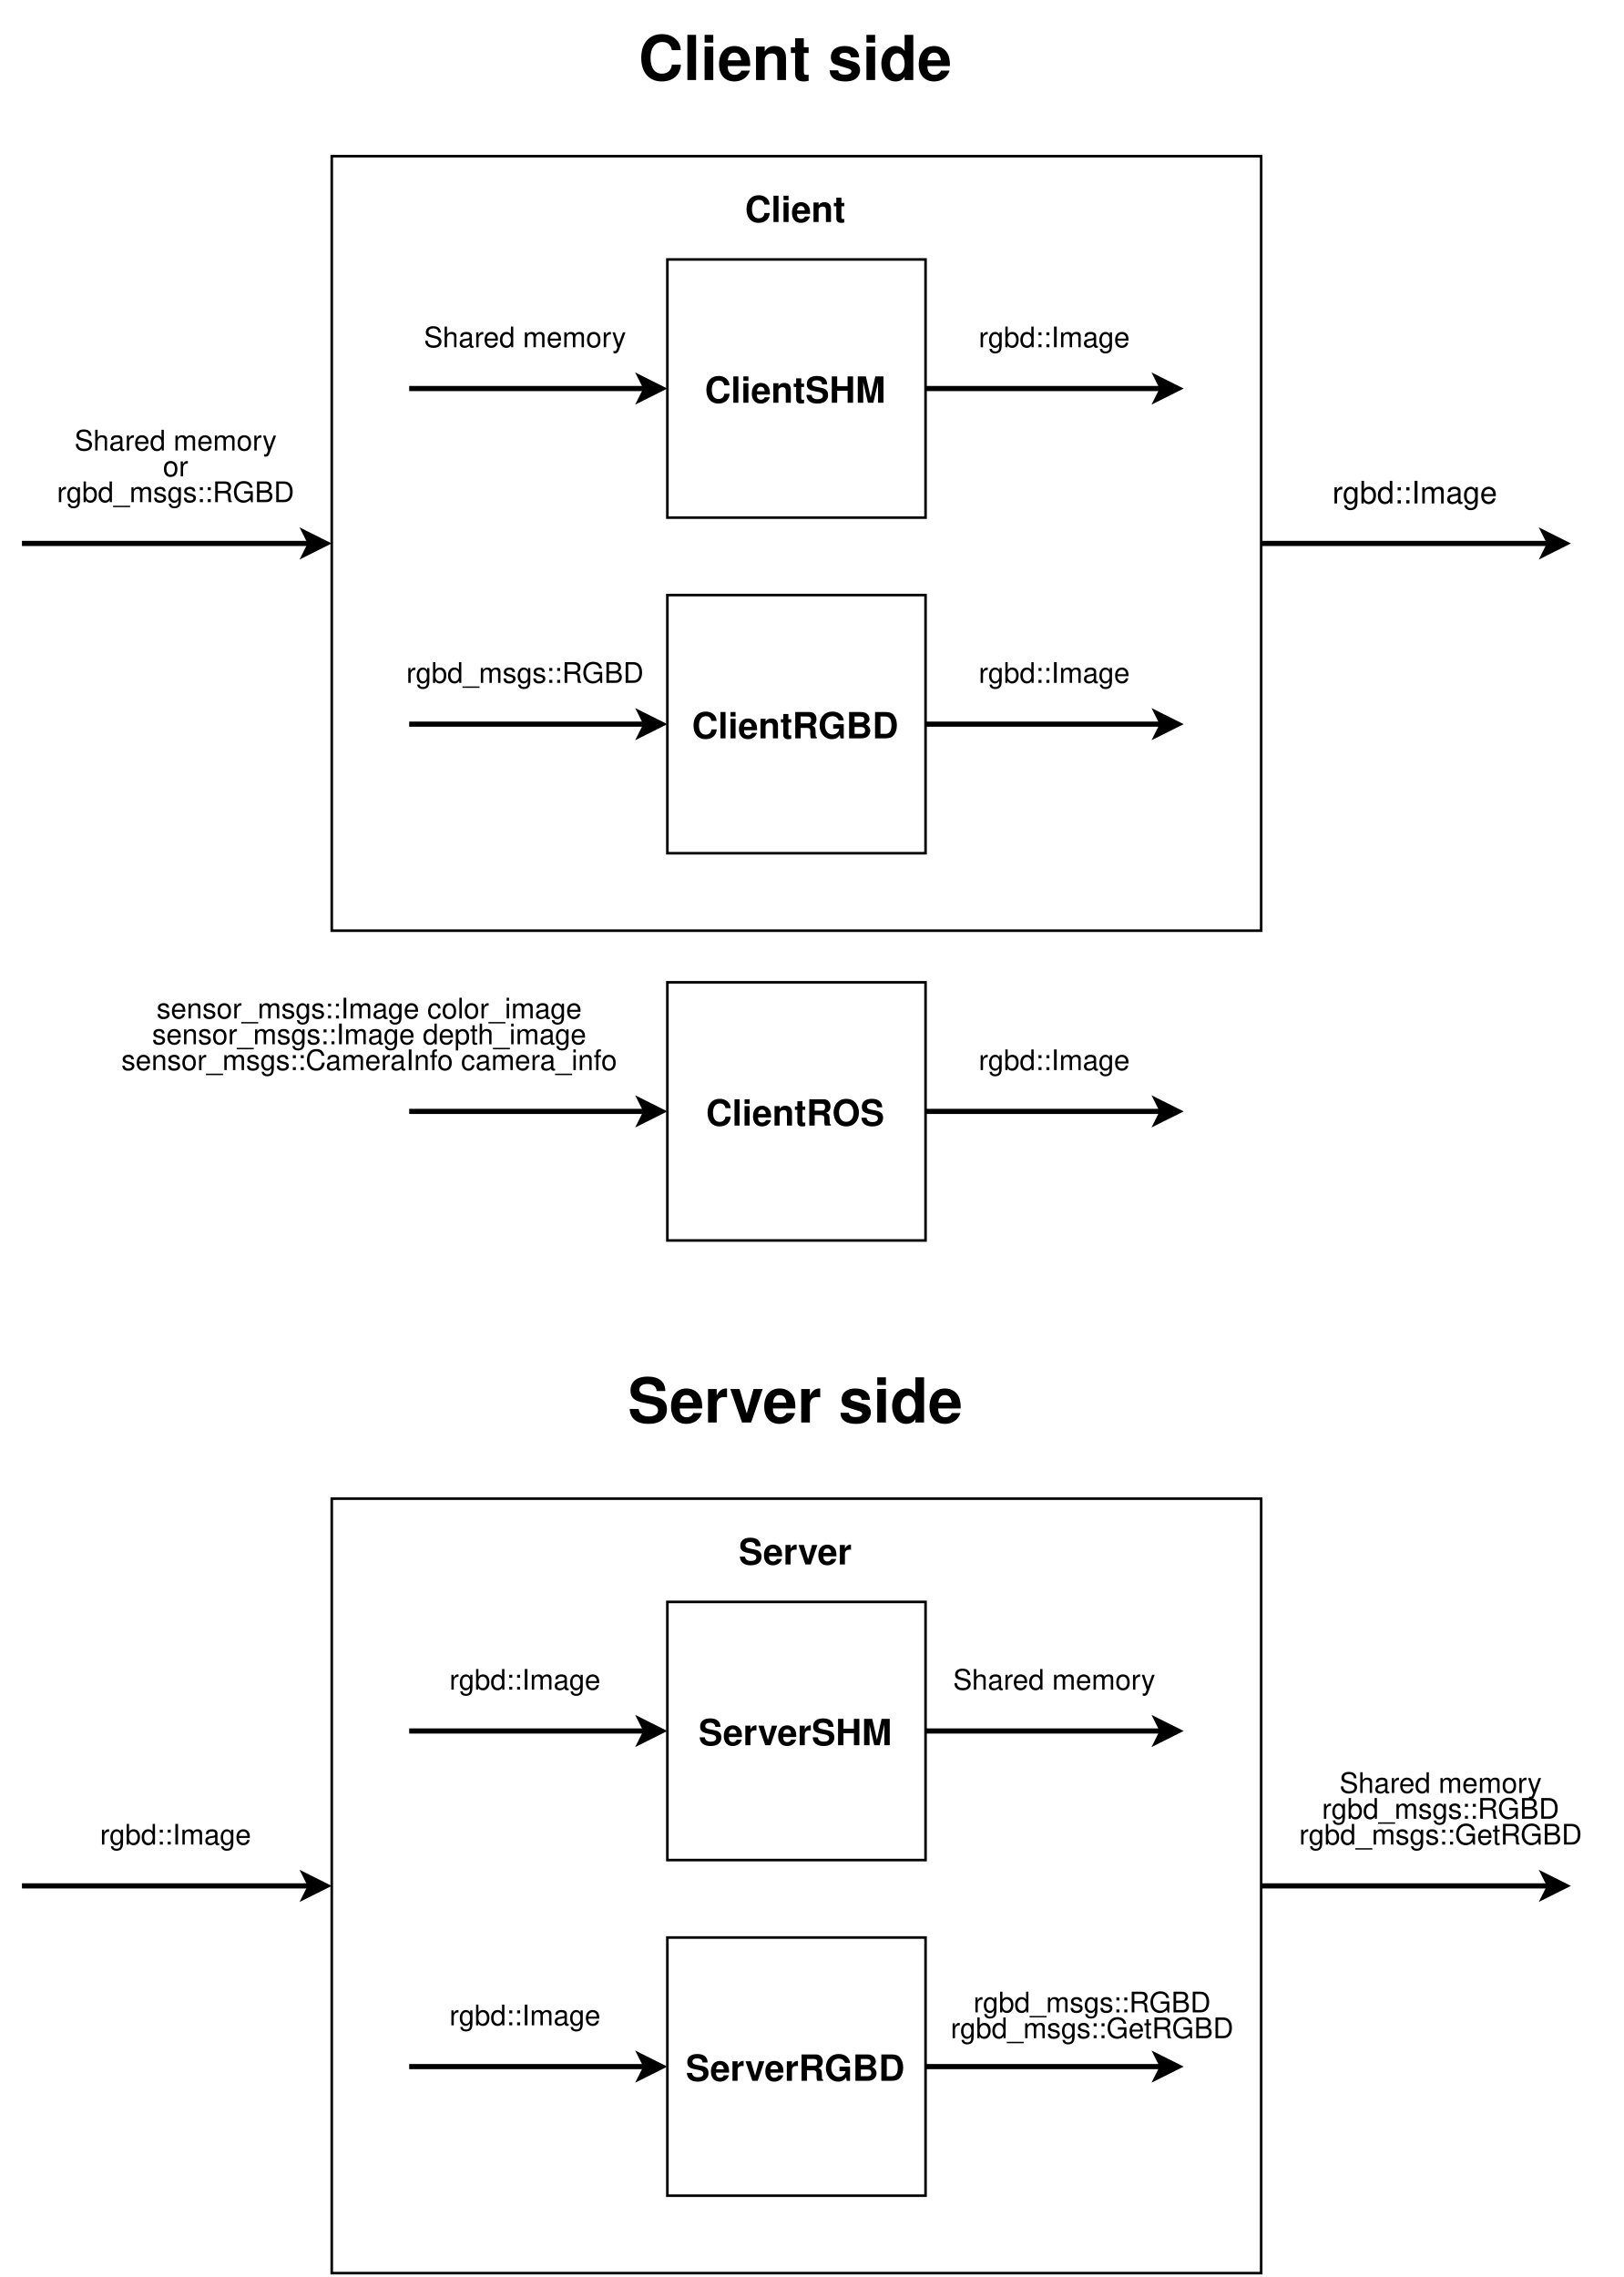
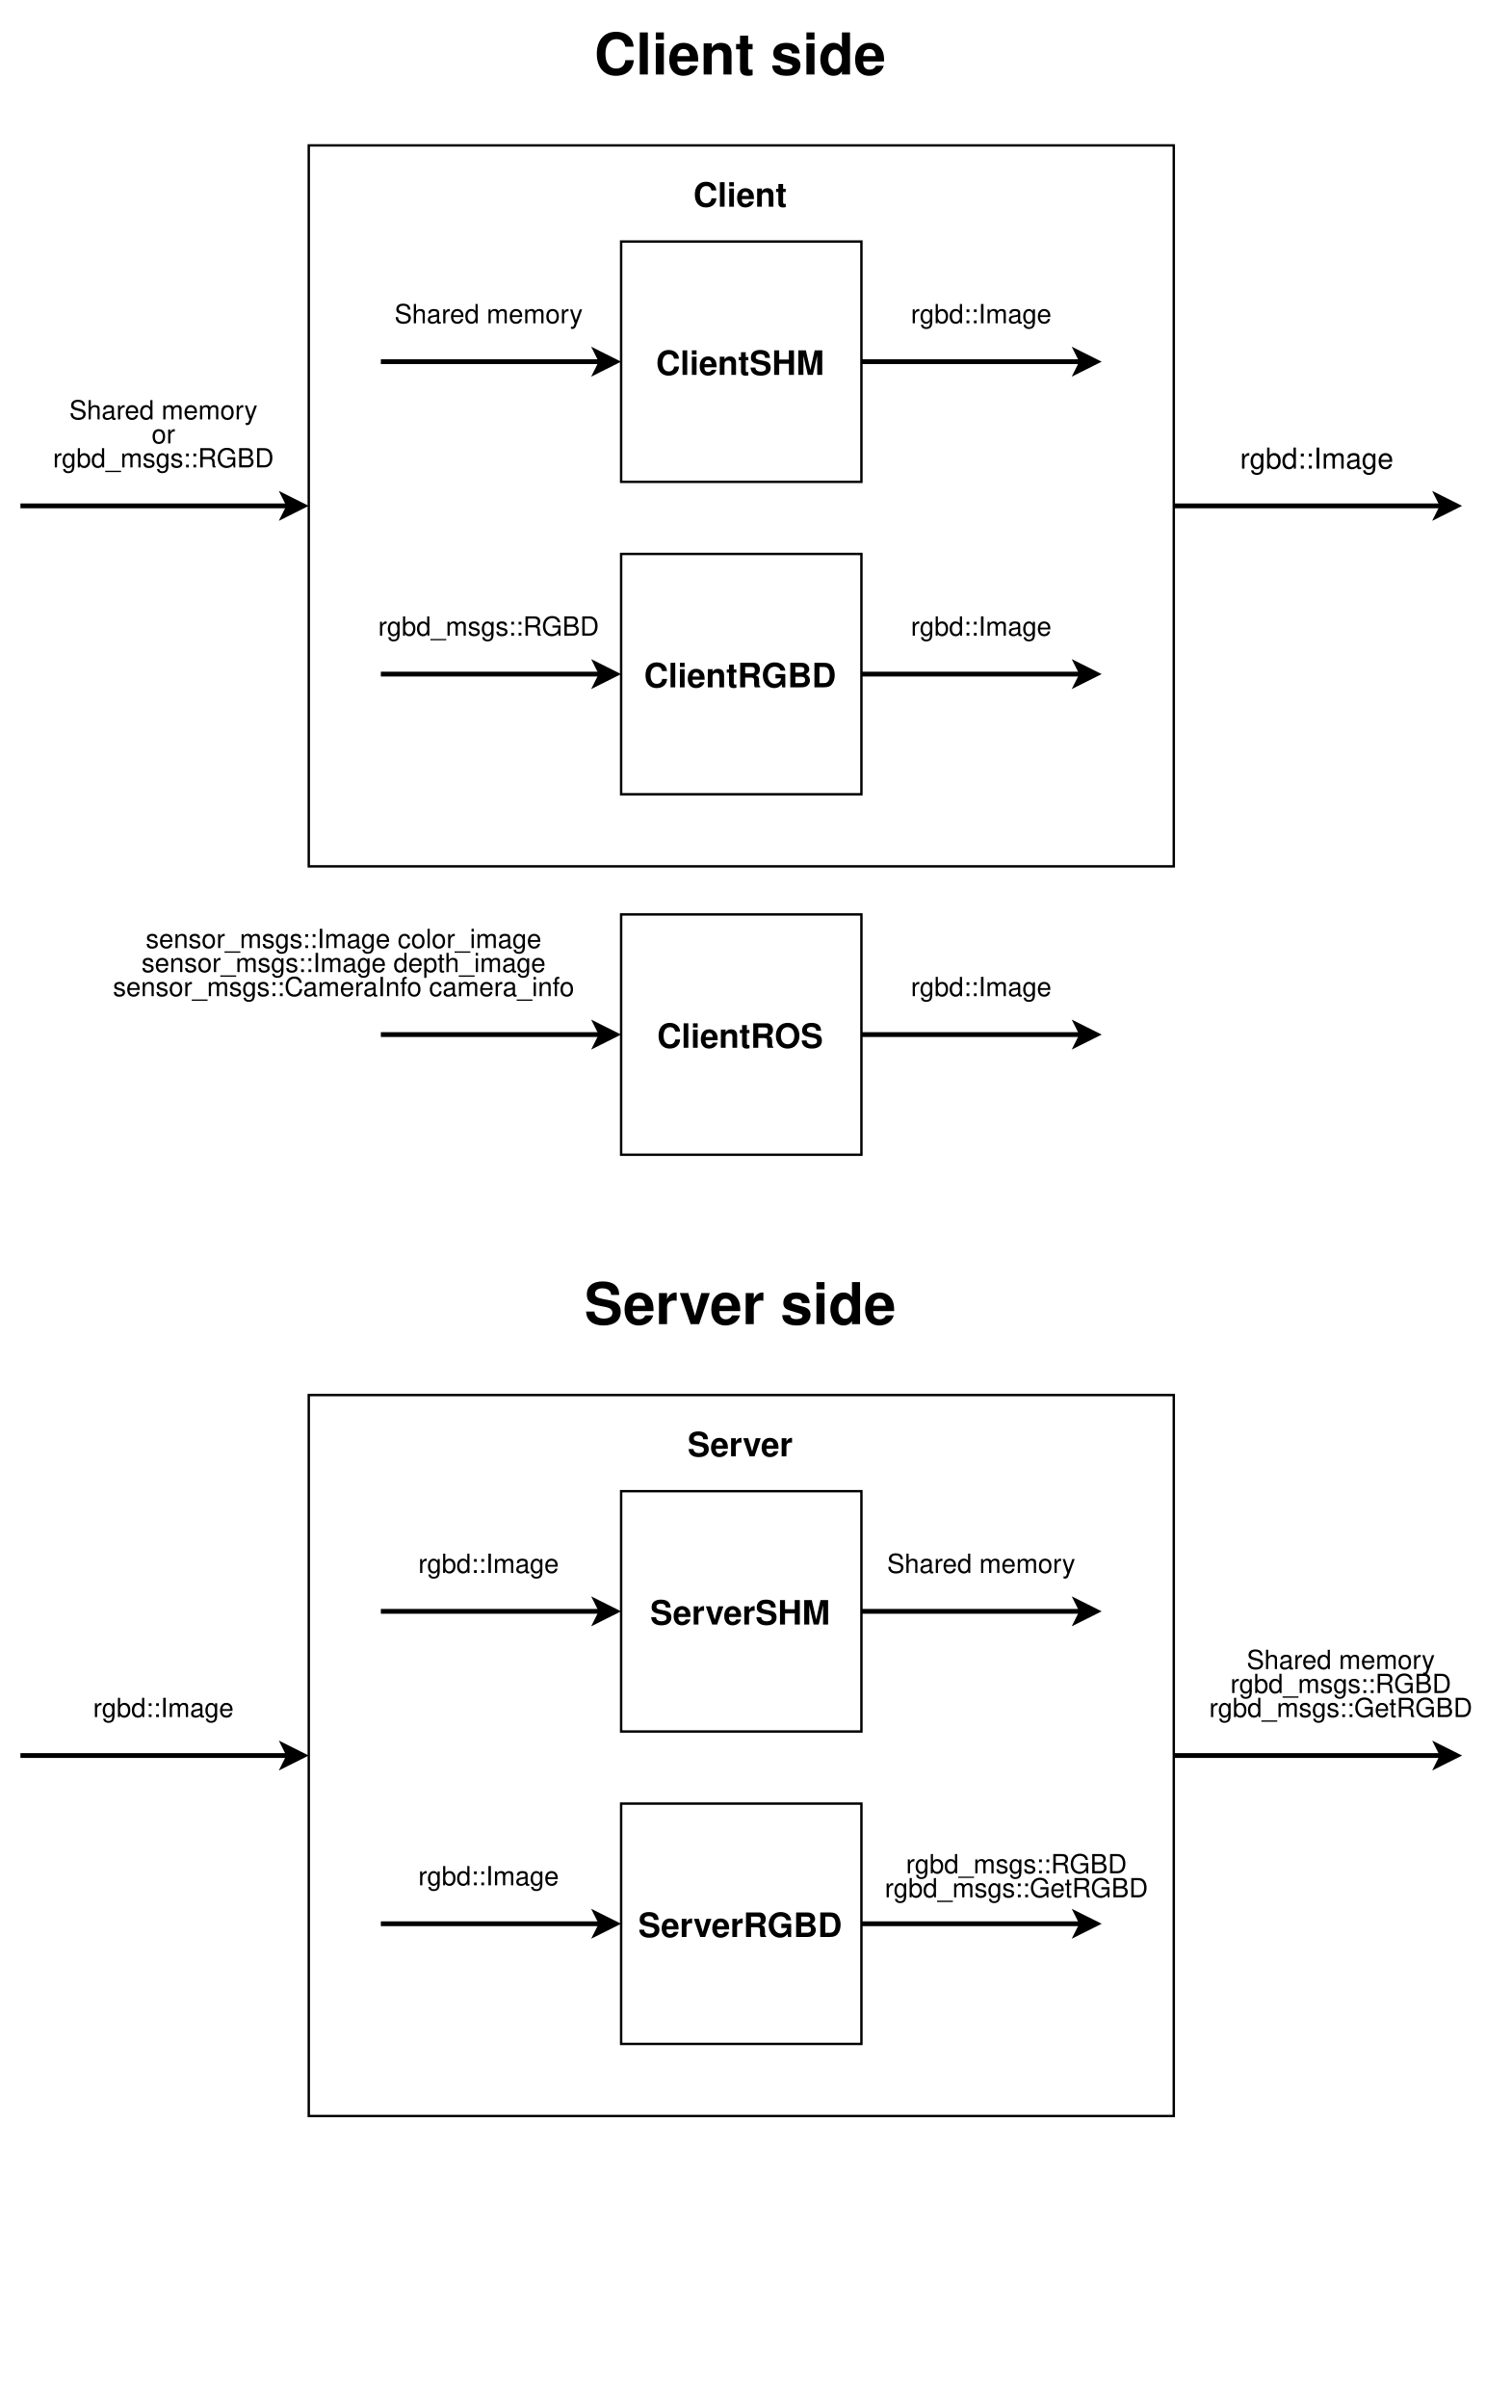
- <svg xmlns="http://www.w3.org/2000/svg" xmlns:xlink="http://www.w3.org/1999/xlink" version="1.1" width="629px" height="882px" viewBox="-0.5 -0.5 629 882" content="&lt;mxfile host=&quot;Electron&quot; modified=&quot;2020-05-23T10:12:28.073Z&quot; agent=&quot;5.0 (X11; Linux x86_64) AppleWebKit/537.36 (KHTML, like Gecko) draw.io/13.0.3 Chrome/80.0.399.163 Electron/8.2.1 Safari/537.36&quot; etag=&quot;0W41wdUiiEwu5qAY03oX&quot; version=&quot;13.0.3&quot; type=&quot;device&quot;&gt;&lt;diagram name=&quot;Page-1&quot; id=&quot;9f46799a-70d6-7492-0946-bef42562c5a5&quot;&gt;7Vtdc5s4FP01fnQGEAb7MXbdtDvNZLfenc7uS0YxMqYF5BVyYvfXrzASX5Lt2A2gCevJZMwFJHHPuUdXV3gAZtHujsDN+h57KBxYhrcbgA8Dy5oAl/1PDfvMMHKczOCTwMtMZmFYBD8RNxrcug08lFQupBiHNNhUjUscx2hJKzZICH6pXrbCYbXXDfSRZFgsYShbvwUeXWfWseUW9k8o8NeiZ9OZZGee4PKHT/A25v3FOEbZmQiKZvgzJmvo4ZeSCcwHYEYwptm3aDdDYepV4bHsvo9HzuZDJiimr7nBM76bf81X49m/P0Hw28fbZzAPhiZ/wmcYbrkv+GjpXjgHecxX/BATusY+jmE4L6zTgwNQ2o/BjoprvmC8YUaTGb8jSvcceLilmJlWOKbcYtrsOKEE/8j9z/wzzYaS9n/0mQVbIPERN83+/ra/f/gnQovdcDt9efpj+jAcjqzc5YzECEeIkj27kTPYuDEdh/uCc3hoc+AICiENnqtjgJxxft5U3vrvOGCjy5s2JzeT0mc8dirdWEb1/KTafoK3ZIl4k2V0RS/iQrxaJahyDftSetTCdODFBRwRlChxhPhP7I5b9vc5SkOrC8pYSsqE8AmF0zwqZzjEhJ06xOUlhMr8fgWhcljfhDyOaOd1bMnCoC22nPBLhS2zMEB8QGWSnIYq2cBlEPtTTCmOOE247c8DRYaWYwhK8EZNhaqsgjBUskAB+jMiFO1KpqN6YdpVXBx++FLMHkDY1qWZAxjGcQpUoLjU77Yj+X2xZo/opXMRijDvoo0olaOSA/eVO8I0Xhmp1yg9AMoobzpSTbfKCHNUQ7pdJVdzZKyNkl+n3NcIdUd8sM/xQQOtFq6RtHrx6V5iQjdCa9XdaMhKm9vKSms2p7QTZRQ9RomfZKH09W76oSdqOzK1UFtrrJ/aioDvldp2xIe62kp80EBthWsktVXKhR5yyxLWFuVWXaKQJykdlp9mo8vPs7rrgFZk9nTtwgWdqq6aLrZEl0748asVrbNKe4YBQ9BMBULCXANldWSJWCDCVE9C/g1rDmUtrmt1KzWH0bjzooMjB5s+KU6babDY7+g4DXZc/dJgZyQHpzaFqabS4I74UE+DJT7oINaKQuVBrPUtOuRzYHdFB0feqOup0k60UNpxHWkdlFYu73ZPii9olcJpGb+mp92gXtdTCXUd9FQuR2pfVnBHnQuqK1djug+WQkFPhstZkRTufm24vNFasS6SNjBujNKn1qAGkunqvIBpKjm9lB0NiekZdmggrWLAsrQ+LNTKeqIocBrNdnQXKEoGbeuunMiK90OMJPDkeGOPSvPwOO+1EgyWCobUecEShrdh4MfMFgWed4hayA1LNhZErg+/C9CxFWioCjh2Y2DIGaMonPUWDFFdU635mgJHXcm+bp/5QogkTx/FpDqtSXshitrpEQwUSB2Hpbb9rxIwS4GK1RQqlpw3Mnf2CwS3axCAJevWmZri+0ZE8f5hy4jIWzAJihNMSnLF82ljmbr6MVBm1+8LJvt8+pWvvdqBSV7vHIXJQxu67iVMk85hkvdMJJhmMEIEfo5XOA2pw8FjcDjqE1a24n3AlrFS5NC9motGRhUSR5Wj2a1C8n/mrIBFoWrtwiI6Ow7LHVJXrd83Mq7qneZ2kZEXNb1EBtT3KdyRjEyrs4str3T6J2USLE5zsLDD4je5WSG5+MkzmP8H&lt;/diagram&gt;&lt;/mxfile&gt;">
+ <svg xmlns="http://www.w3.org/2000/svg" xmlns:xlink="http://www.w3.org/1999/xlink" version="1.1" width="629px" height="1002px" viewBox="-0.5 -0.5 629 1002">
  <defs />
  <g>
    <rect x="228" y="0" width="160" height="40" fill="none" stroke="none" pointer-events="all" />
    <g fill="#000000" font-family="Helvetica" font-weight="bold" text-anchor="middle" font-size="24px">
      <text x="307.5" y="30.5">Client side</text>
    </g>
    <path d="M 8 210 L 119.76 210" fill="none" stroke="#000000" stroke-width="2" stroke-miterlimit="10" pointer-events="stroke" />
    <path d="M 125.76 210 L 117.76 214 L 119.76 210 L 117.76 206 Z" fill="#000000" stroke="#000000" stroke-width="2" stroke-miterlimit="10" pointer-events="all" />
    <rect x="8" y="160" width="120" height="20" fill="none" stroke="none" pointer-events="all" />
    <g fill="#000000" font-family="Helvetica" text-anchor="middle" font-size="11px">
      <text x="67.5" y="174">Shared memory</text>
    </g>
    <rect x="8" y="170" width="120" height="20" fill="none" stroke="none" pointer-events="all" />
    <g fill="#000000" font-family="Helvetica" text-anchor="middle" font-size="11px">
      <text x="67.5" y="184">or</text>
    </g>
    <rect x="8" y="180" width="120" height="20" fill="none" stroke="none" pointer-events="all" />
    <g fill="#000000" font-family="Helvetica" text-anchor="middle" font-size="11px">
      <text x="67.5" y="194">rgbd_msgs::RGBD</text>
    </g>
    <path d="M 488 210 L 599.76 210" fill="none" stroke="#000000" stroke-width="2" stroke-miterlimit="10" pointer-events="stroke" />
    <path d="M 605.76 210 L 597.76 214 L 599.76 210 L 597.76 206 Z" fill="#000000" stroke="#000000" stroke-width="2" stroke-miterlimit="10" pointer-events="all" />
    <g fill="#000000" font-family="Helvetica" text-anchor="middle" font-size="12px">
      <text x="547.5" y="194.5">rgbd::Image</text>
    </g>
    <rect x="128" y="60" width="360" height="300" fill="none" stroke="#000000" pointer-events="all" />
    <g fill="#000000" font-family="Helvetica" font-weight="bold" text-anchor="middle" font-size="14px">
      <a xlink:href="classrgbd_1_1Client.html" target="_top">
        <text x="307.5" y="85.5">Client</text>
      </a>
    </g>
    <path d="M 158 150 L 249.76 150" fill="none" stroke="#000000" stroke-width="2" stroke-miterlimit="10" pointer-events="stroke" />
    <path d="M 255.76 150 L 247.76 154 L 249.76 150 L 247.76 146 Z" fill="#000000" stroke="#000000" stroke-width="2" stroke-miterlimit="10" pointer-events="all" />
    <g fill="#000000" font-family="Helvetica" text-anchor="middle" font-size="11px">
      <text x="202.84" y="134">Shared memory</text>
    </g>
    <path d="M 358 150 L 449.76 150" fill="none" stroke="#000000" stroke-width="2" stroke-miterlimit="10" pointer-events="stroke" />
    <path d="M 455.76 150 L 447.76 154 L 449.76 150 L 447.76 146 Z" fill="#000000" stroke="#000000" stroke-width="2" stroke-miterlimit="10" pointer-events="all" />
    <g fill="#000000" font-family="Helvetica" text-anchor="middle" font-size="11px">
      <text x="407.84" y="134">rgbd::Image</text>
    </g>
    <rect x="258" y="100" width="100" height="100" fill="none" stroke="#000000" pointer-events="all" />
    <g fill="#000000" font-family="Helvetica" font-weight="bold" text-anchor="middle" font-size="14px">
      <a xlink:href="classrgbd_1_1ClientSHM.html" target="_top">
        <text x="307.5" y="155.5">ClientSHM</text>
      </a>
    </g>
    <path d="M 158 280 L 249.76 280" fill="none" stroke="#000000" stroke-width="2" stroke-miterlimit="10" pointer-events="stroke" />
    <path d="M 255.76 280 L 247.76 284 L 249.76 280 L 247.76 276 Z" fill="#000000" stroke="#000000" stroke-width="2" stroke-miterlimit="10" pointer-events="all" />
    <g fill="#000000" font-family="Helvetica" text-anchor="middle" font-size="11px">
      <text x="202.84" y="264">rgbd_msgs::RGBD</text>
    </g>
    <path d="M 358 280 L 449.76 280" fill="none" stroke="#000000" stroke-width="2" stroke-miterlimit="10" pointer-events="stroke" />
    <path d="M 455.76 280 L 447.76 284 L 449.76 280 L 447.76 276 Z" fill="#000000" stroke="#000000" stroke-width="2" stroke-miterlimit="10" pointer-events="all" />
    <g fill="#000000" font-family="Helvetica" text-anchor="middle" font-size="11px">
      <text x="407.84" y="264">rgbd::Image</text>
    </g>
    <rect x="258" y="230" width="100" height="100" fill="none" stroke="#000000" pointer-events="all" />
    <g fill="#000000" font-family="Helvetica" font-weight="bold" text-anchor="middle" font-size="14px">
      <a xlink:href="classrgbd_1_1ClientRGBD.html" target="_top">
        <text x="307.5" y="285.5">ClientRGBD</text>
      </a>
    </g>
    <path d="M 158 430 L 249.76 430" fill="none" stroke="#000000" stroke-width="2" stroke-miterlimit="10" pointer-events="stroke" />
    <path d="M 255.76 430 L 247.76 434 L 249.76 430 L 247.76 426 Z" fill="#000000" stroke="#000000" stroke-width="2" stroke-miterlimit="10" pointer-events="all" />
    <rect x="28" y="380" width="230" height="20" fill="none" stroke="none" pointer-events="all" />
    <g fill="#000000" font-family="Helvetica" text-anchor="middle" font-size="11px">
      <text x="142.5" y="394">sensor_msgs::Image color_image</text>
    </g>
    <rect x="28" y="390" width="230" height="20" fill="none" stroke="none" pointer-events="all" />
    <g fill="#000000" font-family="Helvetica" text-anchor="middle" font-size="11px">
      <text x="142.5" y="404">sensor_msgs::Image depth_image</text>
    </g>
    <rect x="28" y="400" width="230" height="20" fill="none" stroke="none" pointer-events="all" />
    <g fill="#000000" font-family="Helvetica" text-anchor="middle" font-size="11px">
      <text x="142.5" y="414">sensor_msgs::CameraInfo camera_info</text>
    </g>
    <path d="M 358 430 L 449.76 430" fill="none" stroke="#000000" stroke-width="2" stroke-miterlimit="10" pointer-events="stroke" />
    <path d="M 455.76 430 L 447.76 434 L 449.76 430 L 447.76 426 Z" fill="#000000" stroke="#000000" stroke-width="2" stroke-miterlimit="10" pointer-events="all" />
    <g fill="#000000" font-family="Helvetica" text-anchor="middle" font-size="11px">
      <text x="407.84" y="414">rgbd::Image</text>
    </g>
    <rect x="258" y="380" width="100" height="100" fill="none" stroke="#000000" pointer-events="all" />
    <g fill="#000000" font-family="Helvetica" font-weight="bold" text-anchor="middle" font-size="14px">
      <a xlink:href="classrgbd_1_1ClientROS.html" target="_top">
        <text x="307.5" y="435.5">ClientROS</text>
      </a>
    </g>
    <rect x="228" y="520" width="160" height="40" fill="none" stroke="none" pointer-events="all" />
    <g fill="#000000" font-family="Helvetica" font-weight="bold" text-anchor="middle" font-size="24px">
      <text x="307.5" y="550.5">Server side</text>
    </g>
    <path d="M 8 730 L 119.76 730" fill="none" stroke="#000000" stroke-width="2" stroke-miterlimit="10" pointer-events="stroke" />
    <path d="M 125.76 730 L 117.76 734 L 119.76 730 L 117.76 726 Z" fill="#000000" stroke="#000000" stroke-width="2" stroke-miterlimit="10" pointer-events="all" />
    <g fill="#000000" font-family="Helvetica" text-anchor="middle" font-size="11px">
      <text x="67.5" y="714">rgbd::Image</text>
    </g>
    <path d="M 488 730 L 599.76 730" fill="none" stroke="#000000" stroke-width="2" stroke-miterlimit="10" pointer-events="stroke" />
    <path d="M 605.76 730 L 597.76 734 L 599.76 730 L 597.76 726 Z" fill="#000000" stroke="#000000" stroke-width="2" stroke-miterlimit="10" pointer-events="all" />
    <rect x="488" y="680" width="140" height="20" fill="none" stroke="none" pointer-events="all" />
    <g fill="#000000" font-family="Helvetica" text-anchor="middle" font-size="11px">
      <text x="557.5" y="694">Shared memory</text>
    </g>
    <rect x="488" y="690" width="140" height="20" fill="none" stroke="none" pointer-events="all" />
    <g fill="#000000" font-family="Helvetica" text-anchor="middle" font-size="11px">
      <text x="557.5" y="704">rgbd_msgs::RGBD</text>
    </g>
    <rect x="488" y="700" width="140" height="20" fill="none" stroke="none" pointer-events="all" />
    <g fill="#000000" font-family="Helvetica" text-anchor="middle" font-size="11px">
      <text x="557.5" y="714">rgbd_msgs::GetRGBD</text>
    </g>
    <rect x="128" y="580" width="360" height="300" fill="none" stroke="#000000" pointer-events="all" />
    <g fill="#000000" font-family="Helvetica" font-weight="bold" text-anchor="middle" font-size="14px">
      <a xlink:href="classrgbd_1_1Server.html" target="_top">
        <text x="307.5" y="605.5">Server</text>
      </a>
    </g>
    <path d="M 158 670 L 249.76 670" fill="none" stroke="#000000" stroke-width="2" stroke-miterlimit="10" pointer-events="stroke" />
    <path d="M 255.76 670 L 247.76 674 L 249.76 670 L 247.76 666 Z" fill="#000000" stroke="#000000" stroke-width="2" stroke-miterlimit="10" pointer-events="all" />
    <g fill="#000000" font-family="Helvetica" text-anchor="middle" font-size="11px">
      <text x="202.84" y="654">rgbd::Image</text>
    </g>
    <path d="M 358 670 L 449.76 670" fill="none" stroke="#000000" stroke-width="2" stroke-miterlimit="10" pointer-events="stroke" />
    <path d="M 455.76 670 L 447.76 674 L 449.76 670 L 447.76 666 Z" fill="#000000" stroke="#000000" stroke-width="2" stroke-miterlimit="10" pointer-events="all" />
    <g fill="#000000" font-family="Helvetica" text-anchor="middle" font-size="11px">
      <text x="407.84" y="654">Shared memory</text>
    </g>
    <rect x="258" y="620" width="100" height="100" fill="none" stroke="#000000" pointer-events="all" />
    <g fill="#000000" font-family="Helvetica" font-weight="bold" text-anchor="middle" font-size="14px">
      <a xlink:href="classrgbd_1_1ServerSHM.html" target="_top">
        <text x="307.5" y="675.5">ServerSHM</text>
      </a>
    </g>
    <path d="M 158 800 L 249.76 800" fill="none" stroke="#000000" stroke-width="2" stroke-miterlimit="10" pointer-events="stroke" />
    <path d="M 255.76 800 L 247.76 804 L 249.76 800 L 247.76 796 Z" fill="#000000" stroke="#000000" stroke-width="2" stroke-miterlimit="10" pointer-events="all" />
    <g fill="#000000" font-family="Helvetica" text-anchor="middle" font-size="11px">
      <text x="202.84" y="784">rgbd::Image</text>
    </g>
    <path d="M 358 800 L 449.76 800" fill="none" stroke="#000000" stroke-width="2" stroke-miterlimit="10" pointer-events="stroke" />
    <path d="M 455.76 800 L 447.76 804 L 449.76 800 L 447.76 796 Z" fill="#000000" stroke="#000000" stroke-width="2" stroke-miterlimit="10" pointer-events="all" />
    <rect x="358" y="765" width="130" height="20" fill="none" stroke="none" pointer-events="all" />
    <g fill="#000000" font-family="Helvetica" text-anchor="middle" font-size="11px">
      <text x="422.5" y="779">rgbd_msgs::RGBD</text>
    </g>
    <rect x="358" y="775" width="130" height="20" fill="none" stroke="none" pointer-events="all" />
    <g fill="#000000" font-family="Helvetica" text-anchor="middle" font-size="11px">
      <text x="422.5" y="789">rgbd_msgs::GetRGBD</text>
    </g>
    <rect x="258" y="750" width="100" height="100" fill="none" stroke="#000000" pointer-events="all" />
    <g fill="#000000" font-family="Helvetica" font-weight="bold" text-anchor="middle" font-size="14px">
      <a xlink:href="classrgbd_1_1ServerRGBD.html" target="_top">
        <text x="307.5" y="805.5">ServerRGBD</text>
      </a>
    </g>
  </g>
</svg>
